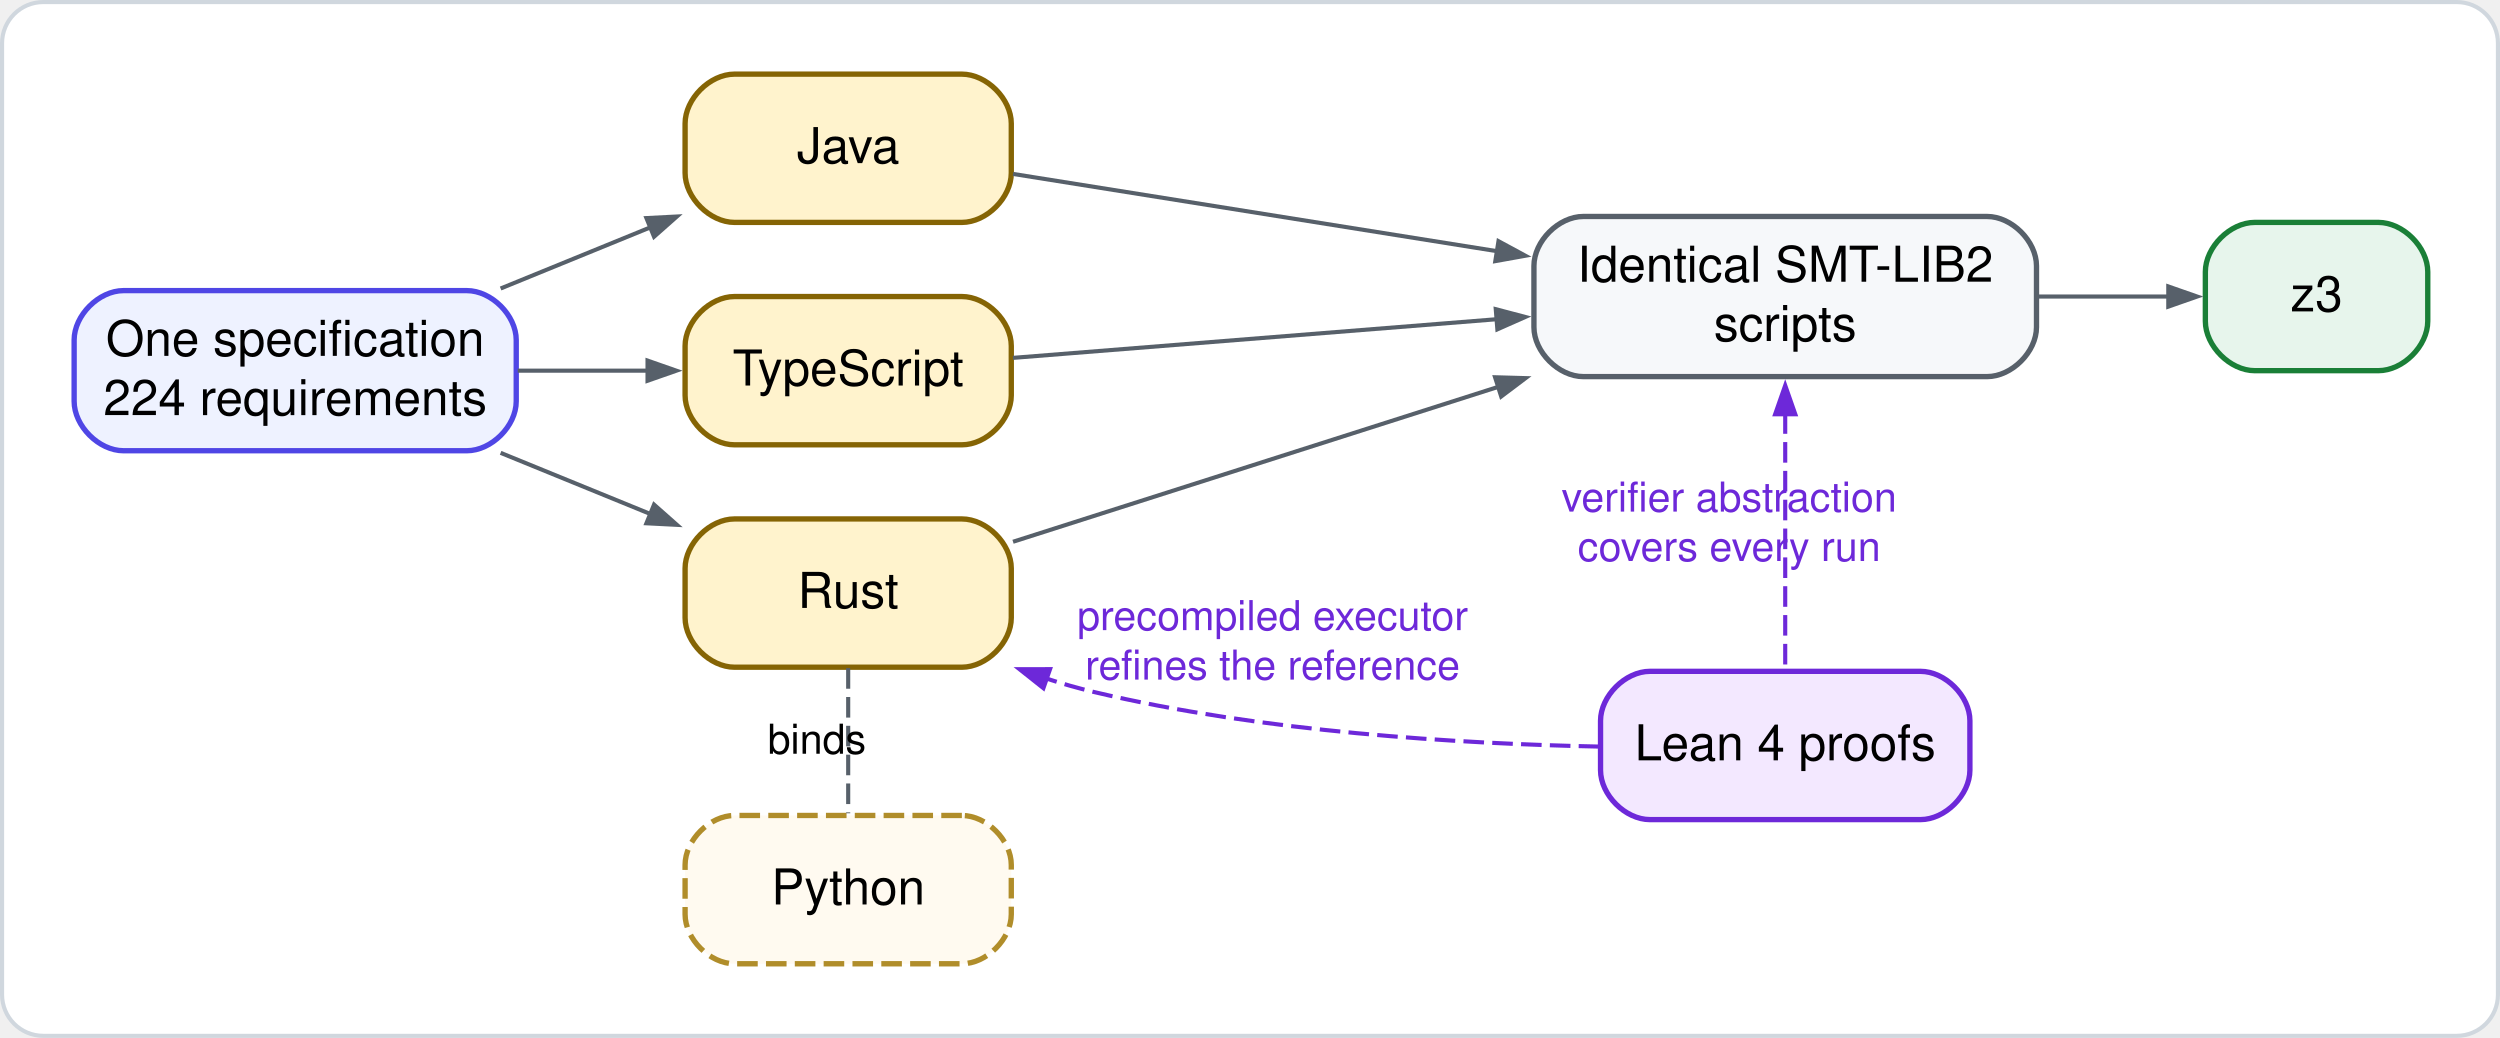
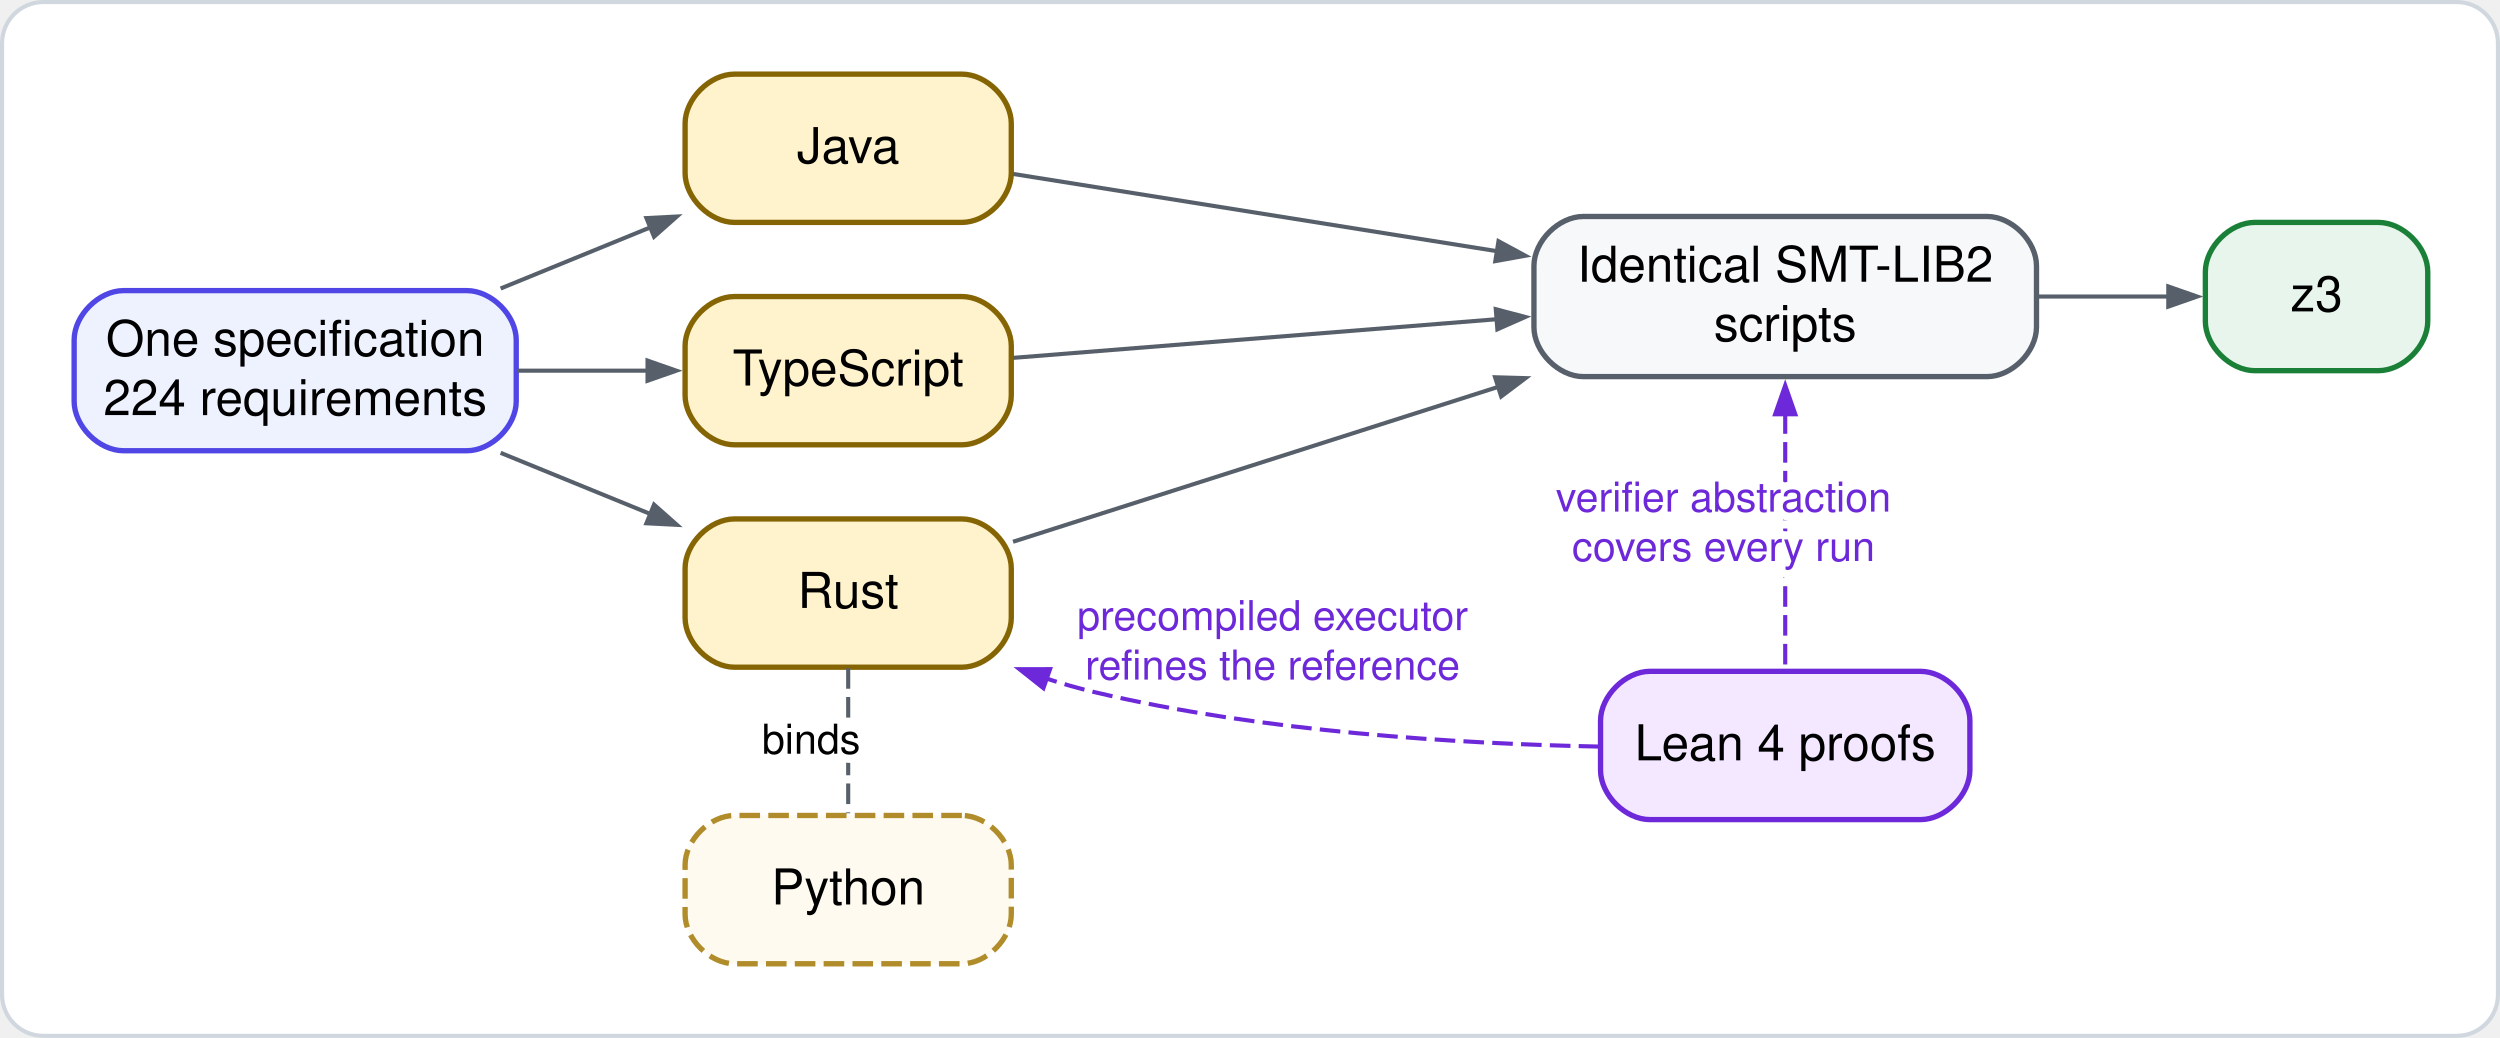
<svg xmlns="http://www.w3.org/2000/svg" width="607pt" height="252pt" viewBox="0 0 607 252">
  <rect x="0.5" y="0.5" width="606" height="251" rx="10" ry="10" fill="#ffffff" stroke="#d0d7de" />
  <svg x="14" y="14" overflow="visible" width="579" height="224" viewBox="0.00 0.00 579.00 224.00">
    <g id="graph0" class="graph" transform="scale(1 1) rotate(0) translate(4 220)">
      <g id="node1" class="node">
        <path fill="#eef2ff" stroke="#4f46e5" stroke-width="1.3" d="M95.34,-163.44C95.34,-163.44 12,-163.44 12,-163.44 6,-163.44 0,-157.44 0,-151.44 0,-151.44 0,-136.56 0,-136.56 0,-130.56 6,-124.56 12,-124.56 12,-124.56 95.34,-124.56 95.34,-124.56 101.34,-124.56 107.34,-130.56 107.34,-136.56 107.34,-136.56 107.34,-151.44 107.34,-151.44 107.34,-157.44 101.34,-163.44 95.34,-163.44" />
        <text xml:space="preserve" text-anchor="middle" x="53.67" y="-147.6" font-family="Helvetica,Arial,sans-serif" font-size="12.00">One specification</text>
        <text xml:space="preserve" text-anchor="middle" x="53.67" y="-133.2" font-family="Helvetica,Arial,sans-serif" font-size="12.00">224 requirements</text>
      </g>
      <g id="node2" class="node">
        <path fill="#fff3cd" stroke="#856404" stroke-width="1.3" d="M215.54,-216C215.54,-216 160.34,-216 160.34,-216 154.34,-216 148.34,-210 148.34,-204 148.34,-204 148.34,-192 148.34,-192 148.34,-186 154.34,-180 160.34,-180 160.34,-180 215.54,-180 215.54,-180 221.54,-180 227.54,-186 227.54,-192 227.54,-192 227.54,-204 227.54,-204 227.54,-210 221.54,-216 215.54,-216" />
        <text xml:space="preserve" text-anchor="middle" x="187.94" y="-194.4" font-family="Helvetica,Arial,sans-serif" font-size="12.00">Java</text>
      </g>
      <g id="edge1" class="edge">
        <path fill="none" stroke="#57606a" d="M103.55,-163.95C115.5,-168.83 128.26,-174.04 140.11,-178.88" />
        <polygon fill="#57606a" stroke="#57606a" points="138.95,-181.05 146.35,-181.43 140.8,-176.52 138.95,-181.05" />
      </g>
      <g id="node3" class="node">
        <path fill="#fff3cd" stroke="#856404" stroke-width="1.3" d="M215.54,-162C215.54,-162 160.34,-162 160.34,-162 154.34,-162 148.34,-156 148.34,-150 148.34,-150 148.34,-138 148.34,-138 148.34,-132 154.34,-126 160.34,-126 160.34,-126 215.54,-126 215.54,-126 221.54,-126 227.54,-132 227.54,-138 227.54,-138 227.54,-150 227.54,-150 227.54,-156 221.54,-162 215.54,-162" />
        <text xml:space="preserve" text-anchor="middle" x="187.94" y="-140.4" font-family="Helvetica,Arial,sans-serif" font-size="12.00">TypeScript</text>
      </g>
      <g id="edge2" class="edge">
        <path fill="none" stroke="#57606a" d="M107.71,-144C118.15,-144 129.05,-144 139.3,-144" />
        <polygon fill="#57606a" stroke="#57606a" points="139.22,-146.45 146.22,-144 139.22,-141.55 139.22,-146.45" />
      </g>
      <g id="node4" class="node">
        <path fill="#fff3cd" stroke="#856404" stroke-width="1.3" d="M215.54,-108C215.54,-108 160.34,-108 160.34,-108 154.34,-108 148.34,-102 148.34,-96 148.34,-96 148.34,-84 148.34,-84 148.34,-78 154.34,-72 160.34,-72 160.34,-72 215.54,-72 215.54,-72 221.54,-72 227.54,-78 227.54,-84 227.54,-84 227.54,-96 227.54,-96 227.54,-102 221.54,-108 215.54,-108" />
        <text xml:space="preserve" text-anchor="middle" x="187.94" y="-86.4" font-family="Helvetica,Arial,sans-serif" font-size="12.00">Rust</text>
      </g>
      <g id="edge3" class="edge">
        <path fill="none" stroke="#57606a" d="M103.55,-124.05C115.5,-119.17 128.26,-113.96 140.11,-109.12" />
        <polygon fill="#57606a" stroke="#57606a" points="140.8,-111.48 146.35,-106.57 138.95,-106.95 140.8,-111.48" />
      </g>
      <g id="node6" class="node">
        <path fill="#f6f8fa" stroke="#57606a" stroke-width="1.3" d="M464.46,-181.44C464.46,-181.44 366.44,-181.44 366.44,-181.44 360.44,-181.44 354.44,-175.44 354.44,-169.44 354.44,-169.44 354.44,-154.56 354.44,-154.56 354.44,-148.56 360.44,-142.56 366.44,-142.56 366.44,-142.56 464.46,-142.56 464.46,-142.56 470.46,-142.56 476.46,-148.56 476.46,-154.56 476.46,-154.56 476.46,-169.44 476.46,-169.44 476.46,-175.44 470.46,-181.44 464.46,-181.44" />
        <text xml:space="preserve" text-anchor="middle" x="415.45" y="-165.6" font-family="Helvetica,Arial,sans-serif" font-size="12.00">Identical SMT-LIB2</text>
        <text xml:space="preserve" text-anchor="middle" x="415.45" y="-151.2" font-family="Helvetica,Arial,sans-serif" font-size="12.00">scripts</text>
      </g>
      <g id="edge5" class="edge">
        <path fill="none" stroke="#57606a" d="M227.96,-191.77C260.33,-186.6 307.13,-179.13 345.74,-172.97" />
        <polygon fill="#57606a" stroke="#57606a" points="345.83,-175.44 352.36,-171.91 345.06,-170.6 345.83,-175.44" />
      </g>
      <g id="edge6" class="edge">
        <path fill="none" stroke="#57606a" d="M227.96,-147.11C260.33,-149.7 307.13,-153.43 345.74,-156.52" />
        <polygon fill="#57606a" stroke="#57606a" points="345.17,-158.93 352.34,-157.04 345.56,-154.04 345.17,-158.93" />
      </g>
      <g id="node5" class="node">
        <path fill="#fffaf0" stroke="#b08d2a" stroke-width="1.3" stroke-dasharray="5,2" d="M215.54,-36C215.54,-36 160.34,-36 160.34,-36 154.34,-36 148.34,-30 148.34,-24 148.34,-24 148.34,-12 148.34,-12 148.34,-6 154.34,0 160.34,0 160.34,0 215.54,0 215.54,0 221.54,0 227.54,-6 227.54,-12 227.54,-12 227.54,-24 227.54,-24 227.54,-30 221.54,-36 215.54,-36" />
        <text xml:space="preserve" text-anchor="middle" x="187.94" y="-14.4" font-family="Helvetica,Arial,sans-serif" font-size="12.00">Python</text>
      </g>
      <g id="edge4" class="edge">
        <path fill="none" stroke="#57606a" stroke-dasharray="5,2" d="M187.94,-71.77C187.94,-60.99 187.94,-47.37 187.94,-36.54" />
-         <text xml:space="preserve" text-anchor="middle" x="178.94" y="-51" font-family="Helvetica,Arial,sans-serif" font-size="10.00"> binds</text>
+         <text stroke="white" stroke-width="4" stroke-linejoin="round" paint-order="stroke" xml:space="preserve" text-anchor="middle" x="178.94" y="-51" font-family="Helvetica,Arial,sans-serif" font-size="10.00">binds</text>
      </g>
      <g id="edge7" class="edge">
        <path fill="none" stroke="#57606a" d="M227.96,-102.46C260.33,-112.79 307.13,-127.73 345.74,-140.06" />
        <polygon fill="#57606a" stroke="#57606a" points="345,-142.4 352.41,-142.19 346.49,-137.73 345,-142.4" />
      </g>
      <g id="node7" class="node">
        <path fill="#e7f5ec" stroke="#1a7f37" stroke-width="1.3" d="M559.46,-180C559.46,-180 529.46,-180 529.46,-180 523.46,-180 517.46,-174 517.46,-168 517.46,-168 517.46,-156 517.46,-156 517.46,-150 523.46,-144 529.46,-144 529.46,-144 559.46,-144 559.46,-144 565.46,-144 571.46,-150 571.46,-156 571.46,-156 571.46,-168 571.46,-168 571.46,-174 565.46,-180 559.46,-180" />
        <text xml:space="preserve" text-anchor="middle" x="544.46" y="-158.4" font-family="Helvetica,Arial,sans-serif" font-size="12.00">z3</text>
      </g>
      <g id="edge8" class="edge">
        <path fill="none" stroke="#57606a" d="M476.98,-162C487.85,-162 498.84,-162 508.67,-162" />
        <polygon fill="#57606a" stroke="#57606a" points="508.46,-164.45 515.46,-162 508.46,-159.55 508.46,-164.45" />
      </g>
      <g id="node8" class="node">
        <path fill="#f3e8ff" stroke="#6d28d9" stroke-width="1.3" d="M448.29,-71C448.29,-71 382.61,-71 382.61,-71 376.61,-71 370.61,-65 370.61,-59 370.61,-59 370.61,-47 370.61,-47 370.61,-41 376.61,-35 382.61,-35 382.61,-35 448.29,-35 448.29,-35 454.29,-35 460.29,-41 460.29,-47 460.29,-47 460.29,-59 460.29,-59 460.29,-65 454.29,-71 448.29,-71" />
        <text xml:space="preserve" text-anchor="middle" x="415.45" y="-49.4" font-family="Helvetica,Arial,sans-serif" font-size="12.00">Lean 4 proofs</text>
      </g>
      <g id="edge10" class="edge">
        <path fill="none" stroke="#6d28d9" stroke-dasharray="5,2" d="M415.45,-133.67C415.45,-114.06 415.45,-88.53 415.45,-71.49" />
        <polygon fill="#6d28d9" stroke="#6d28d9" points="413,-133.42 415.45,-140.42 417.9,-133.42 413,-133.42" />
-         <text xml:space="preserve" text-anchor="middle" x="400.45" y="-109.78" font-family="Helvetica,Arial,sans-serif" font-size="10.00" fill="#6d28d9"> verifier abstraction</text>
-         <text xml:space="preserve" text-anchor="middle" x="400.45" y="-97.78" font-family="Helvetica,Arial,sans-serif" font-size="10.00" fill="#6d28d9"> covers every run</text>
+         <text stroke="white" stroke-width="4" stroke-linejoin="round" paint-order="stroke" xml:space="preserve" text-anchor="middle" x="400.45" y="-109.78" font-family="Helvetica,Arial,sans-serif" font-size="10.00" fill="#6d28d9">verifier abstraction</text>
+         <text stroke="white" stroke-width="4" stroke-linejoin="round" paint-order="stroke" xml:space="preserve" text-anchor="middle" x="400.45" y="-97.78" font-family="Helvetica,Arial,sans-serif" font-size="10.00" fill="#6d28d9">covers every run</text>
      </g>
      <g id="edge9" class="edge">
        <path fill="none" stroke="#6d28d9" stroke-dasharray="5,2" d="M370.3,-52.73C336.31,-53.4 288.4,-56.29 247.54,-66 243.73,-66.91 239.84,-68.02 235.98,-69.28" />
        <polygon fill="#6d28d9" stroke="#6d28d9" points="235.34,-66.91 229.53,-71.52 236.95,-71.53 235.34,-66.91" />
-         <text xml:space="preserve" text-anchor="middle" x="290.99" y="-81" font-family="Helvetica,Arial,sans-serif" font-size="10.00" fill="#6d28d9">precompiled executor</text>
-         <text xml:space="preserve" text-anchor="middle" x="290.99" y="-69" font-family="Helvetica,Arial,sans-serif" font-size="10.00" fill="#6d28d9">refines the reference</text>
+         <text stroke="white" stroke-width="4" stroke-linejoin="round" paint-order="stroke" xml:space="preserve" text-anchor="middle" x="290.99" y="-81" font-family="Helvetica,Arial,sans-serif" font-size="10.00" fill="#6d28d9">precompiled executor</text>
+         <text stroke="white" stroke-width="4" stroke-linejoin="round" paint-order="stroke" xml:space="preserve" text-anchor="middle" x="290.99" y="-69" font-family="Helvetica,Arial,sans-serif" font-size="10.00" fill="#6d28d9">refines the reference</text>
      </g>
    </g>
  </svg>
</svg>
